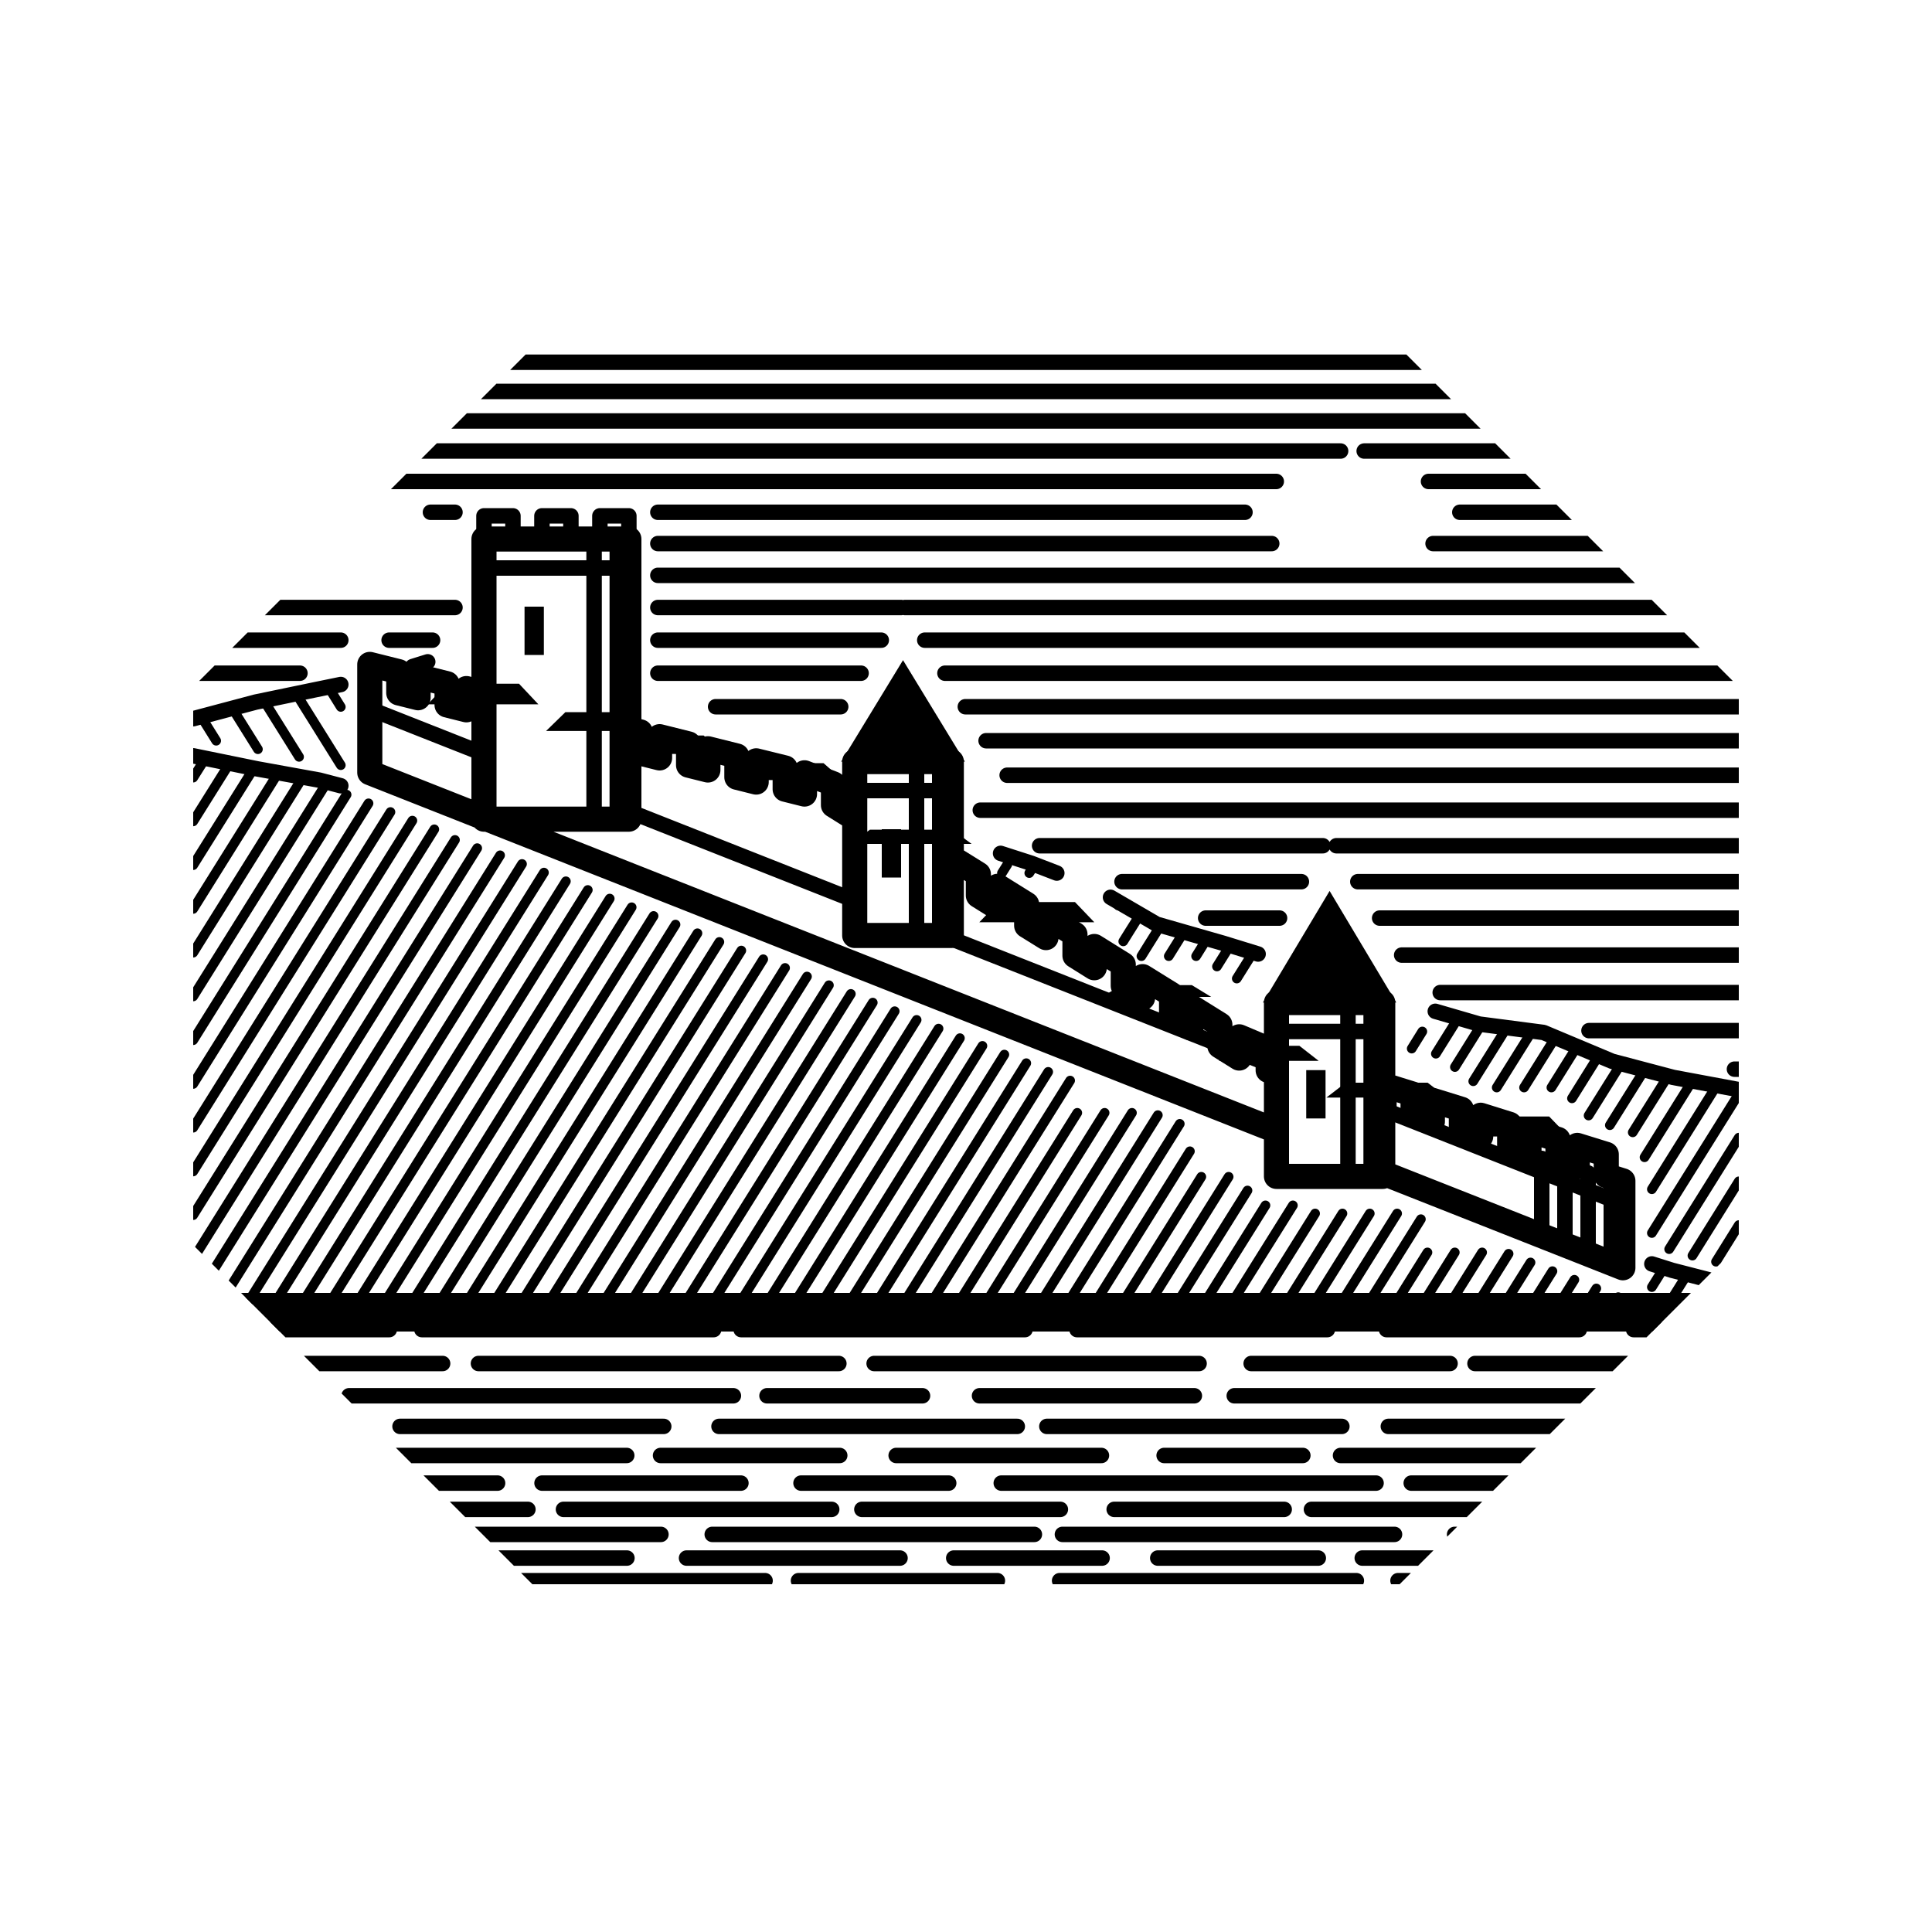
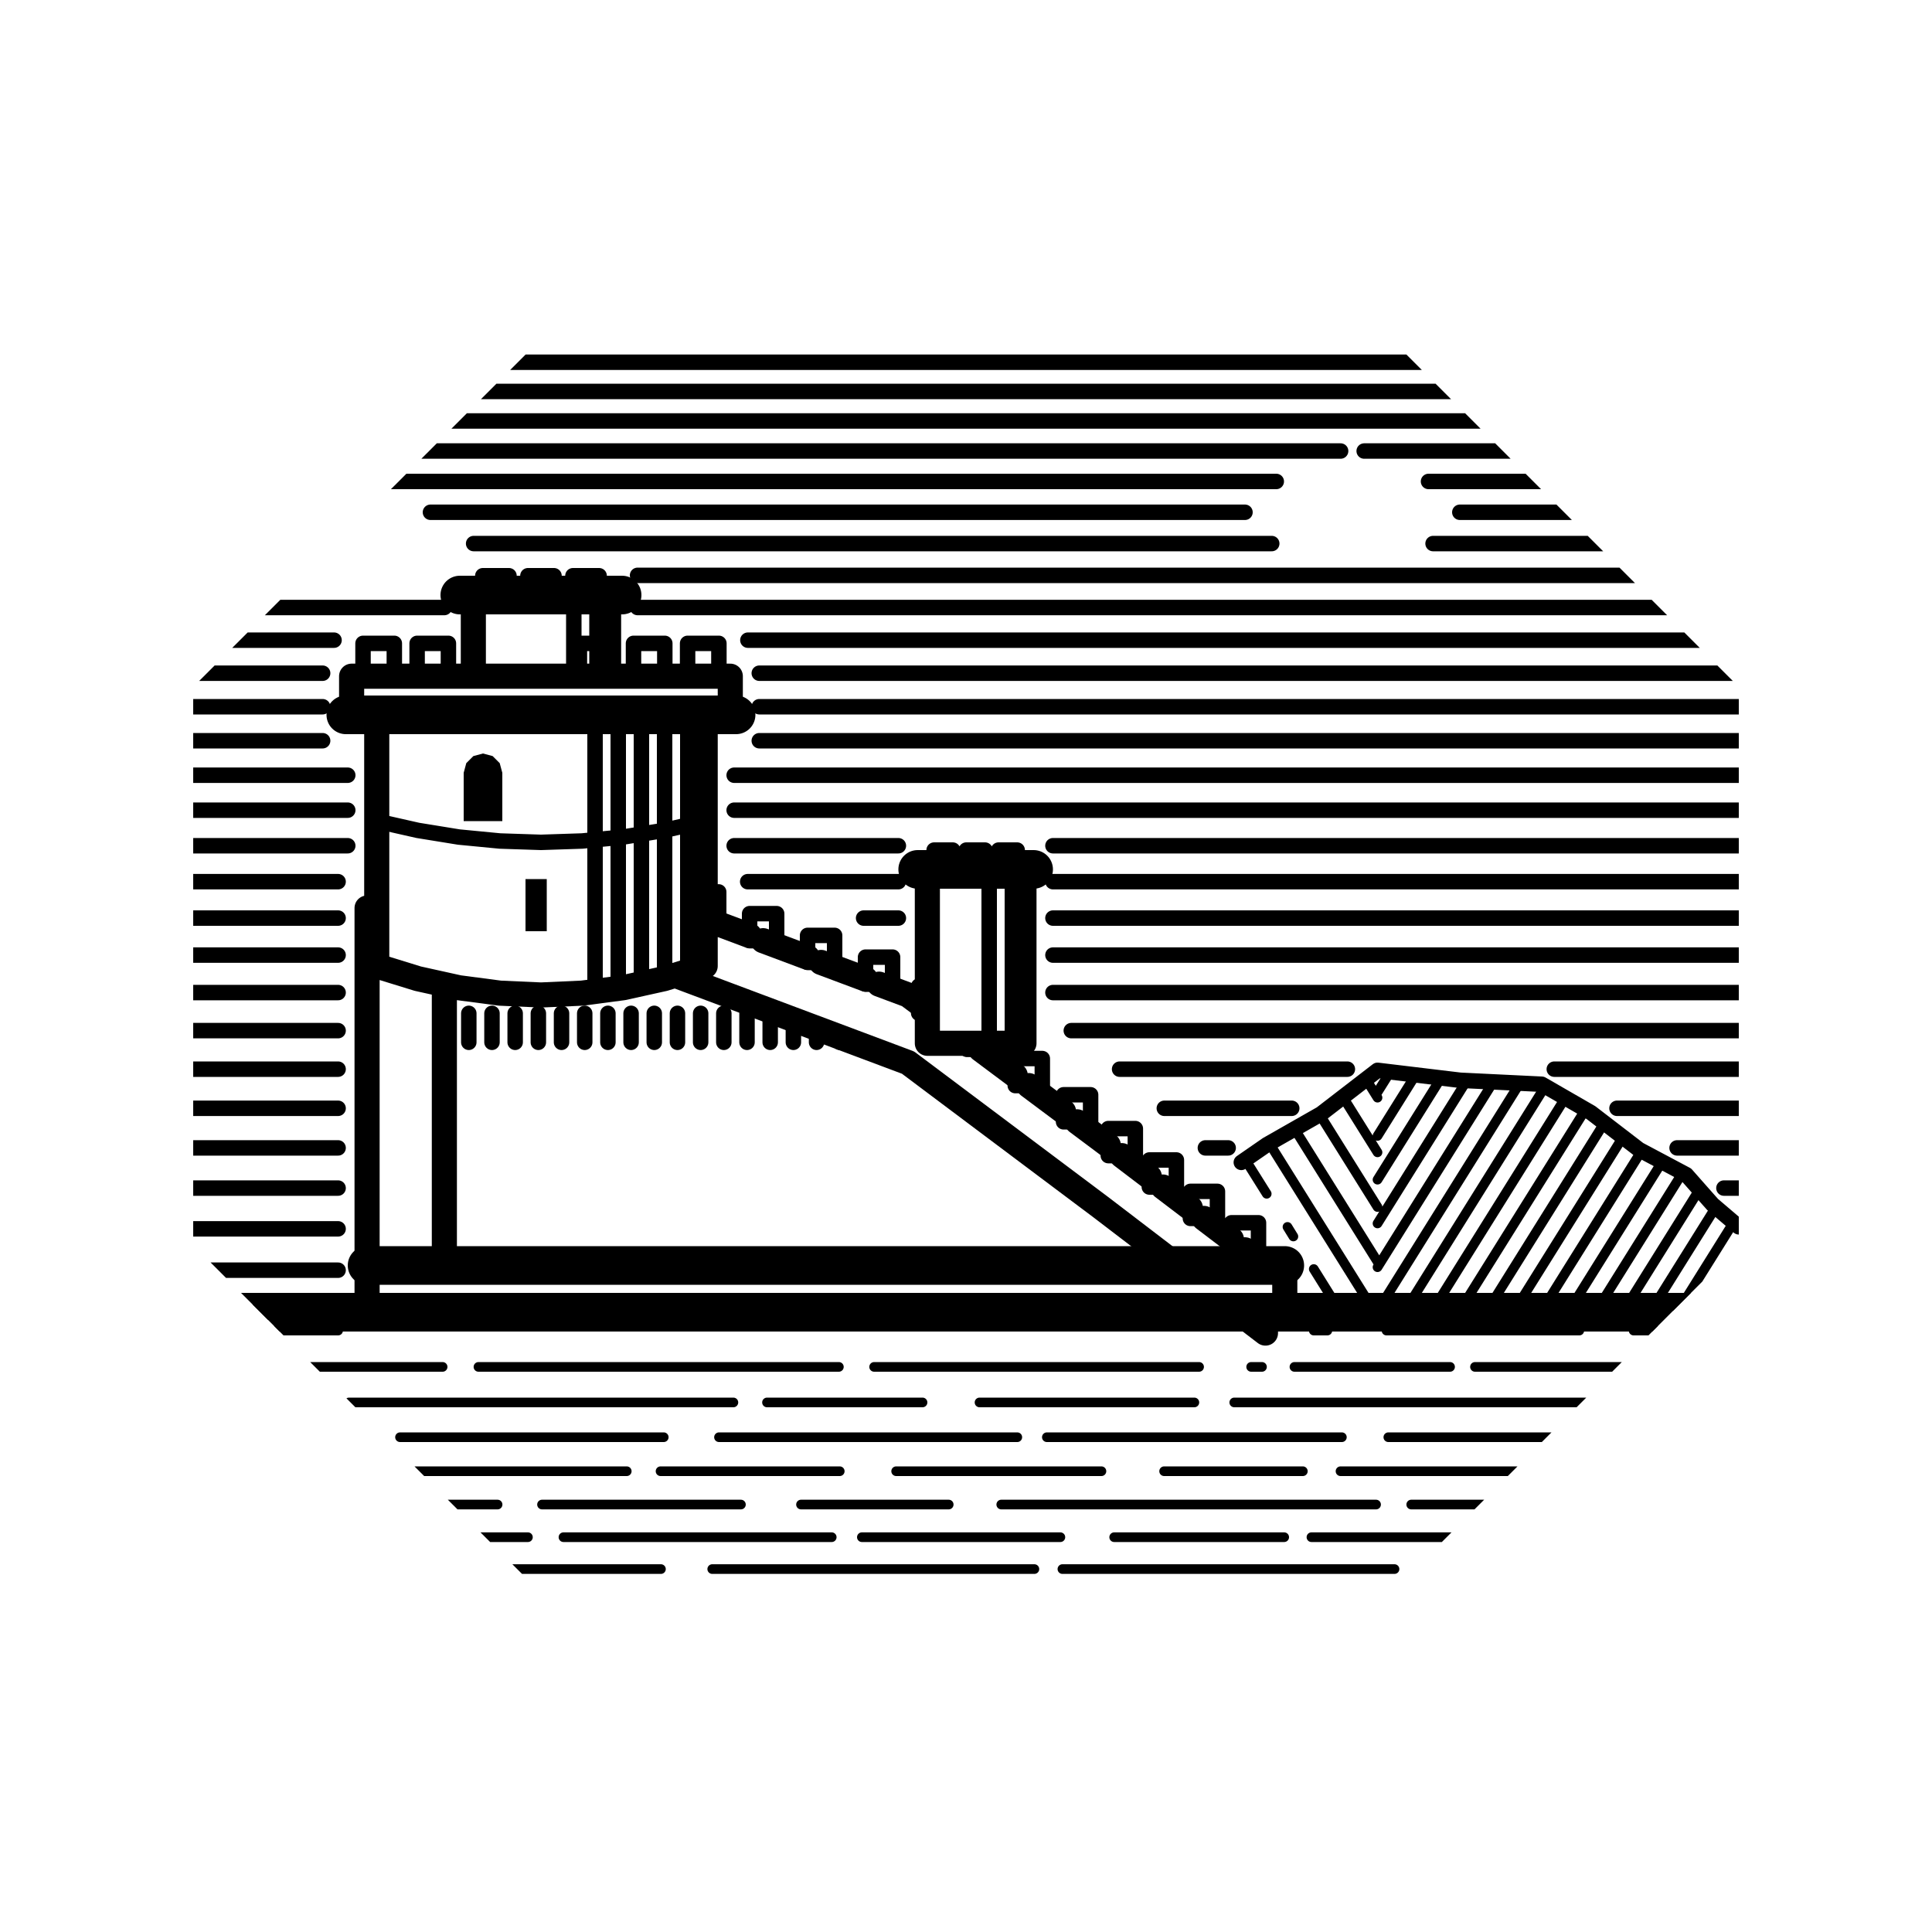
<svg xmlns="http://www.w3.org/2000/svg" viewBox="0 0 200 200">
  <defs>
    <clipPath id="w">
      <path d="M55.11 36L144.89 36L180 71.11L180 128.89L144.89 164L55.11 164L20 128.89L20 71.11Z" />
    </clipPath>
  </defs>
  <g clip-path="url(#w)" fill="none" stroke="#000" stroke-linecap="round" stroke-linejoin="round">
-     <path d="M44.28 72.91L46.28 70.78L53.73 70.78L55.73 72.91ZM56.53 75.67L58.53 73.72L63.63 73.72L65.63 75.67ZM66.43 78.05L68.43 76.14L72.85 76.14L74.85 78.05ZM75.65 80.75L77.65 79L85.25 79L87.25 80.75ZM88.05 87.36L90.05 85.89L98.58 85.89L100.58 87.36ZM101.38 95.47L103.38 93.38L111.28 93.38L113.28 95.47ZM114.08 103.2L116.08 101.98L123.38 101.98L125.38 103.2ZM126.18 109.82L128.18 108.26L134.51 108.26L136.51 109.82ZM137.31 113.62L139.31 112.08L147.79 112.08L149.79 113.62ZM150.59 117.65L152.59 115.58L160.37 115.58L162.37 117.65ZM54.3 62.8L56.3 62.8L56.3 67.8L54.3 67.8ZM87.08 78.84L93.48 68.34L99.88 78.84ZM91.28 85.84L93.28 85.84L93.28 90.84L91.28 90.84ZM130.74 103.78L137.64 92.23L144.54 103.78ZM135.22 110.78L137.22 110.78L137.22 115.78L135.22 115.78Z" fill="#000" stroke="none" />
-     <path d="M43.78 68.66L43.93 68.9M34 71.12L35.28 73.18M30.66 71.81L35.28 79.21M27.31 72.51L30.96 78.35M24.05 73.32L26.7 77.56M20.82 74.18L22.38 76.68M103.72 90.38L104.28 89.49M104.57 89.02L104.76 88.72M106.55 90.38L106.61 90.29L107.11 89.49M109.38 90.38L109.38 90.38M115.77 93.74L115.94 93.46M116.28 97.45L116.79 96.63L118.02 94.67M118.16 98.98L118.83 97.9L120.15 95.79M120.99 98.98L122.55 96.48M123.82 98.98L124.95 97.17M125.98 100.05L127.34 97.87M128.03 101.3L129.72 98.6M146.14 108.55L147.24 106.78M148.64 109.08L150.95 105.38M150.61 110.46L153.37 106.04M152.51 111.93L155.98 106.38M154.94 112.58L158.6 106.73M157.77 112.58L161.01 107.4M160.6 112.58L163.25 108.34M162.73 113.7L165.49 109.28M164.45 115.48L167.81 110.11M166.65 116.48L170.24 110.75M169.02 117.22L172.67 111.39M170.24 119.8L175.18 111.9M171 123.11L177.71 112.37M171 127.64L180 113.24M172.79 129.31L180 117.77M175.2 129.98L180 122.29M177.64 130.61L180 126.82M20 80.5L21.26 78.5M20 85.03L23.77 79.01M20 89.56L26.28 79.52M20 94.09L28.81 79.99M20 98.62L31.35 80.45M20 103.15L33.86 80.97M20 107.68L35.88 82.26M20 112.21L38.15 83.16M20 116.74L40.42 84.06M20 121.27L42.69 84.95M20 125.79L44.96 85.85M20 130.32L47.1 86.95M20 134.85L49.4 87.8M22.21 135.84L51.77 88.54M25.04 135.84L54.04 89.44M27.87 135.84L56.31 90.33M30.7 135.84L58.58 91.23M33.53 135.84L60.85 92.13M36.36 135.84L63.12 93.02M39.19 135.84L65.39 93.92M42.02 135.84L67.66 94.82M44.85 135.84L69.93 95.71M47.68 135.84L72.2 96.61M50.51 135.84L74.47 97.51M53.34 135.84L76.74 98.4M56.17 135.84L79.01 99.3M59 135.84L81.27 100.2M61.83 135.84L83.54 101.09M64.66 135.84L85.81 101.99M67.49 135.84L88.08 102.89M70.32 135.84L90.35 103.79M73.15 135.84L92.62 104.68M75.98 135.84L94.89 105.58M78.81 135.84L97.16 106.48M81.64 135.84L99.37 107.47M84.47 135.84L101.7 108.27M87.3 135.84L103.97 109.17M90.13 135.84L106.24 110.06M92.96 135.84L108.51 110.96M95.79 135.84L110.78 111.86M98.62 135.84L111.52 115.2M101.45 135.84L114.35 115.2M104.28 135.84L117.18 115.2M107.11 135.84L119.86 115.44M109.94 135.84L122.13 116.34M112.77 135.84L123.18 119.18M115.6 135.84L124.36 121.82M118.43 135.84L127.19 121.82M121.26 135.84L129.14 123.24M124.09 135.84L131 124.78M126.92 135.84L133.84 124.78M129.75 135.84L136.14 125.62M132.58 135.84L138.97 125.62M135.41 135.84L141.8 125.62M138.24 135.84L144.63 125.62M141.07 135.84L147.09 126.21M143.9 135.84L147.77 129.65M146.73 135.84L150.6 129.65M149.56 135.84L153.43 129.65M152.39 135.84L156.17 129.79M155.22 135.84L158.44 130.69M158.05 135.84L160.71 131.59M160.88 135.84L162.98 132.48M163.71 135.84L165.25 133.38M166.54 135.84L167.52 134.28M169.37 135.84L169.79 135.17M171 133.24L172.25 131.24M172.2 135.84L174.66 131.91M175.03 135.84L177.1 132.54M177.86 135.84L179.54 133.16" stroke-width="1" />
-     <path d="M20 37.5L180 37.5M20 40.52L180 40.52M20 43.58L180 43.58M20 46.69L138.78 46.69M141.22 46.69L180 46.69M20 49.84L132.12 49.84M147.88 49.84L180 49.84M20 53.03L27.44 53.03M44.56 53.03L47.1 53.03M68.1 53.03L128.88 53.03M151.12 53.03L180 53.03M20 56.27L22.97 56.27M68.1 56.27L131.65 56.27M148.35 56.27L180 56.27M20 59.56L23.97 59.56M68.1 59.56L180 59.56M20 62.89L47.1 62.89M68.1 62.89L93.29 62.89M93.67 62.89L180 62.89M20 66.27L35.28 66.27M40.28 66.27L40.58 66.27L44.78 66.27M68.1 66.27L91.23 66.27M95.73 66.27L180 66.27M20 69.69L31.05 69.69M68.1 69.69L89.14 69.69M97.82 69.69L180 69.69M74.08 73.16L87.03 73.16M99.93 73.16L180 73.16M102.08 76.68L180 76.68M104.26 80.25L180 80.25M101.48 83.87L180 83.87M107.62 87.55L136.94 87.55M138.34 87.55L180 87.55M116.15 91.27L134.72 91.27M140.56 91.27L180 91.27M124.81 95.04L132.46 95.04M142.82 95.04L180 95.04M145.1 98.87L180 98.87M149.09 102.75L180 102.75M164.49 106.69L180 106.69M179.55 110.68L180 110.68M20 74.4L26.47 72.68L32.69 71.39L35.28 70.86M42.71 69L44.28 68.51M103.58 88.34L106.78 89.37L109.4 90.38M114.96 92.89L119.73 95.67L126.64 97.65L130.24 98.76M148.58 104.69L153.12 106.01L159.78 106.88L166.88 109.86L173.2 111.53L180 112.8M20 78.24L26.61 79.59L33.06 80.76L35.28 81.34M171 130.84L173.09 131.5L180 133.28M20 137.64L40.3 137.64M43.67 137.64L73.88 137.64M76.72 137.64L106.11 137.64M111.49 137.64L137.41 137.64M143.53 137.64L163.49 137.64M169.11 137.64L180 137.64M20 141.15L45.82 141.15M49.53 141.15L86.84 141.15M90.49 141.15L124.13 141.15M129.52 141.15L150.11 141.15M152.69 141.15L180 141.15M20 144.49L31.75 144.49M36.13 144.49L75.92 144.49M79.4 144.49L95.5 144.49M101.4 144.49L123.64 144.49M127.77 144.49L167.4 144.49M170.99 144.49L180 144.49M20 147.66L35.4 147.66M41.41 147.66L68.71 147.66M74.43 147.66L105.31 147.66M108.37 147.66L138.91 147.66M143.72 147.66L165.91 147.66M171.53 147.66L180 147.66M20 150.67L24.24 150.67M28.14 150.67L64.88 150.67M68.38 150.67L86.93 150.67M92.77 150.67L114.02 150.67M120.51 150.67L134.87 150.67M138.77 150.67L172.49 150.67M176.25 150.67L180 150.67M20 153.53L51.51 153.53M56.11 153.53L76.7 153.53M82.92 153.53L98.21 153.53M103.65 153.53L142.45 153.53M146.09 153.53L173.95 153.53M20 156.25L33.13 156.25M37.8 156.25L54.65 156.25M58.33 156.25L86.1 156.25M89.22 156.25L109.77 156.25M115.34 156.25L132.94 156.25M135.76 156.25L158.25 156.25M163.98 156.25L180 156.25M20 158.84L39.6 158.84M45.93 158.84L68.42 158.84M73.73 158.84L107.08 158.84M109.98 158.84L144.36 158.84M150.58 158.84L180 158.84M20 161.29L37.24 161.29M39.95 161.29L64.9 161.29M71.07 161.29L93.17 161.29M98.73 161.29L114.09 161.29M119.85 161.29L136.47 161.29M141.02 161.29L176.52 161.29M20 163.63L43.97 163.63M47.49 163.63L79.2 163.63M82.66 163.63L103.25 163.63M109.69 163.63L140.41 163.63M144.72 163.63L178.02 163.63M166.8 122.17L166.8 130.57M164.4 121.42L164.4 129.82M162 120.67L162 129.07M159.6 119.92L159.6 128.32M38.28 73.38L50.1 78.05M65.1 83.98L88.48 93.22M97.64 96.84L132.14 110.47M143.14 114.82L168 124.64M63.9 57.1L63.9 84.5M61.5 57.1L61.5 84.5M50.1 58.8L65.1 58.8M50.1 53.4L53.1 53.4L53.1 55.8L50.1 55.8ZM56.1 53.4L59.1 53.4L59.1 55.8L56.1 55.8ZM62.1 53.4L65.1 53.4L65.1 55.8L62.1 55.8ZM97.28 80.14L97.28 96.54M94.88 80.14L94.88 96.54M88.48 81.84L98.48 81.84M141.94 105.08L141.94 121.48M139.54 105.08L139.54 121.48M132.14 106.78L143.14 106.78" stroke-width="1.6" />
-     <path d="M38.28 70.98L38.28 68.78L41.28 69.53L41.28 71.73L43.28 72.23L43.28 70.03L46.28 70.78L46.28 72.98L48.28 73.48L48.28 71.28L50.1 71.73M65.1 75.47L66.28 75.76L66.28 77.96L68.28 78.46L68.28 76.26L71.28 77.01L71.28 79.21L73.28 79.71L73.28 77.51L76.28 78.26L76.28 80.46L78.28 80.96L78.28 78.76L81.28 79.5L81.28 81.7L83.28 82.2L83.28 80L86.28 81.15L86.28 83.35L88.28 84.6L88.28 82.4L88.48 82.52M98.48 88.76L101.28 90.5L101.28 92.7L103.28 93.95L103.28 91.75L106.28 93.62L106.28 95.82L108.28 97.06L108.28 94.86L111.28 96.73L111.28 98.93L113.28 100.18L113.28 97.98L116.28 99.85L116.28 102.05L118.28 103.3L118.28 101.1L121.28 102.96L121.28 105.16L123.28 106.41L123.28 104.21L126.28 106.08L126.28 108.28L128.28 109.53L128.28 107.33L131.28 108.6L131.28 110.8L132.14 111.07M143.14 114.49L143.28 114.54L143.28 112.34L146.28 113.27L146.28 115.47L148.28 116.1L148.28 113.9L151.28 114.83L151.28 117.03L153.28 117.65L153.28 115.45L156.28 116.39L156.28 118.59L158.28 119.21L158.28 117.01L161.28 117.95L161.28 120.15L163.28 120.77L163.28 118.57L166.28 119.5L166.28 121.7L168 122.24L168 131.24L143.14 121.42M132.14 117.07L50.47 84.8M50.1 84.65L38.28 79.98L38.28 70.98M50.1 55.8L53.1 55.8L56.1 55.8L59.1 55.8L62.1 55.8L65.1 55.8L65.1 84.8L50.1 84.8L50.1 55.8M88.48 78.84L98.48 78.84L98.48 96.84L88.48 96.84ZM132.14 103.78L143.14 103.78L143.14 121.78L132.14 121.78Z" stroke-width="2.6" />
-     <path d="M20 135.84L180 135.84" stroke-width="4" />
+     <path d="M48 85L48 80L48.27 79L49 78.27L50 78L51 78.27L51.73 79L52 80L52 85ZM54.4 91L56.6 91L56.6 96.4L54.4 96.4Z" fill="#000" stroke="none" />
+     <path d="M141.41 111.72L142.6 113.63M139.02 113.56L142.6 119.29M136.62 115.38L142.6 124.95M134.01 116.86L142.6 130.61M131.4 118.35L142.33 135.84M128.91 120.04L131.13 123.58M133.28 127.01L133.89 128M136 131.37L138.79 135.84M142.6 113.06L143.92 110.96M142.6 117.59L146.55 111.27M142.6 122.12L149.18 111.59M142.6 126.65L151.84 111.86M142.6 131.18L154.59 111.99M142.6 135.71L157.33 112.13M145.35 135.84L159.96 112.45M148.18 135.84L162.04 113.65M151.01 135.84L164.13 114.85M153.84 135.84L166.08 116.24M156.67 135.84L168 117.71M159.5 135.84L169.93 119.14M162.33 135.84L172.06 120.27M165.16 135.84L174.18 121.4M167.99 135.84L175.92 123.14M170.82 135.84L177.62 124.96M173.65 135.84L179.46 126.54M176.48 135.84L180 130.2M179.31 135.84L180 134.73M20 137.74L35 137.74M136 137.74L137.41 137.74M143.53 137.74L163.49 137.74M169.11 137.74L180 137.74M20 141.5L45.82 141.5M49.53 141.5L86.84 141.5M90.49 141.5L124.13 141.5M129.52 141.5L130.64 141.5M134 141.5L150.11 141.5M152.69 141.5L180 141.5M20 145.18L31.75 145.18M36.13 145.18L75.92 145.18M79.4 145.18L95.5 145.18M101.4 145.18L123.64 145.18M127.77 145.18L167.4 145.18M170.99 145.18L180 145.18M20 148.78L35.4 148.78M41.41 148.78L68.71 148.78M74.43 148.78L105.31 148.78M108.37 148.78L138.91 148.78M143.72 148.78L165.91 148.78M171.53 148.78L180 148.78M20 152.3L24.24 152.3M28.14 152.3L64.88 152.3M68.38 152.3L86.93 152.3M92.77 152.3L114.02 152.3M120.51 152.3L134.87 152.3M138.77 152.3L172.49 152.3M176.25 152.3L180 152.3M20 155.75L51.51 155.75M56.11 155.75L76.7 155.75M82.92 155.75L98.21 155.75M103.65 155.75L142.45 155.75M146.09 155.75L173.95 155.75M20 159.13L33.13 159.13M37.8 159.13L54.65 159.13M58.33 159.13L86.1 159.13M89.22 159.13L109.77 159.13M115.34 159.13L132.94 159.13M135.76 159.13L158.25 159.13M163.98 159.13L180 159.13M20 162.43L39.6 162.43M45.93 162.43L68.42 162.43M73.73 162.43L107.08 162.43M109.98 162.43L144.36 162.43M150.58 162.43L180 162.43" stroke-width="1" />
+     <path d="M20 37.5L180 37.5M20 40.52L180 40.52M20 43.58L180 43.58M20 46.69L138.78 46.69M141.22 46.69L180 46.69M20 49.84L132.12 49.84M147.88 49.84L180 49.84M20 53.03L27.44 53.03M44.56 53.03L128.88 53.03M151.12 53.03L180 53.03M20 56.27L22.97 56.27M49.03 56.27L131.65 56.27M148.35 56.27L180 56.27M20 59.56L23.97 59.56M66 59.56L180 59.56M20 62.89L46 62.89M66 62.89L180 62.89M20 66.27L34.58 66.27M77.42 66.27L180 66.27M20 69.69L33.4 69.69M78.6 69.69L180 69.69M20 73.16L33.4 73.16M78.6 73.16L180 73.16M20 76.68L33.4 76.68M78.6 76.68L180 76.68M20 80.25L36 80.25M76 80.25L180 80.25M20 83.87L36 83.87M76 83.87L180 83.87M20 87.55L36 87.55M76 87.55L93 87.55M109 87.55L180 87.55M20 91.27L35 91.27M77.4 91.27L93 91.27M109 91.27L180 91.27M20 95.04L35 95.04M89.4 95.04L93 95.04M109 95.04L180 95.04M20 98.87L35 98.87M109 98.87L180 98.87M20 102.75L35 102.75M109 102.75L180 102.75M20 106.69L35 106.69M110.9 106.69L180 106.69M20 110.68L35 110.68M115.9 110.68L139.48 110.68M160.9 110.68L180 110.68M20 114.73L35 114.73M120.53 114.73L133.72 114.73M167.39 114.73L180 114.73M20 118.83L35 118.83M124.78 118.83L127.14 118.83M173.61 118.83L180 118.83M20 122.99L35 122.99M178.46 122.99L180 122.99M20 127.21L35 127.21M20 131.49L35 131.49M20 135.83L35 135.83M128.5 120.33L131.16 118.49L136.76 115.3L142.6 110.8L151.16 111.83L159.6 112.24L164.7 115.18L169.67 119L174.56 121.6L177.29 124.69L180 127M86.93 107.35L86.93 107.9M84.53 106.45L84.53 107.9M82.13 105.55L82.13 107.9M79.73 104.9L79.73 107.9M77.33 104.9L77.33 107.9M74.93 104.9L74.93 107.9M72.53 104.9L72.53 107.9M70.13 104.9L70.13 107.9M67.73 104.9L67.73 107.9M65.33 104.9L65.33 107.9M62.93 104.9L62.93 107.9M60.53 104.9L60.53 107.9M58.13 104.9L58.13 107.9M55.73 104.9L55.73 107.9M53.33 104.9L53.33 107.9M50.93 104.9L50.93 107.9M48.53 104.9L48.53 107.9M46.13 104.9L46.13 107.9M73 92.33L74.4 92.33L74.4 95.13L73 95.13M77.6 94.58L80.4 94.58L80.4 97.38L77.6 97.38ZM83.6 96.83L86.4 96.83L86.4 99.63L83.6 99.63ZM89.6 99.08L92.4 99.08L92.4 101.88L89.6 101.88ZM95.1 102.08L96 102.08M96 104.88L95.1 104.88L95.1 102.08M102.9 108L102.9 108.63L100.1 108.63L100.1 108M105.1 109.58L107.9 109.58L107.9 112.38L105.1 112.38ZM110.1 113.33L112.9 113.33L112.9 116.13L110.1 116.13ZM114.73 116.83L117.53 116.83L117.53 119.63L114.73 119.63ZM118.98 120.08L121.78 120.08L121.78 122.88L118.98 122.88ZM123.23 123.33L126.03 123.33L126.03 126.13L123.23 126.13ZM127.48 126.58L130.28 126.58L130.28 129.38L127.48 129.38ZM104.8 91.1L104.8 107.7M102.4 91.1L102.4 107.7M96.7 88L98.63 88L98.63 90L96.7 90ZM100.03 88L101.97 88L101.97 90L100.03 90ZM103.37 88L105.3 88L105.3 90L103.37 90ZM71.2 75.3L71.2 100M68.8 75.3L68.8 101.25M66.4 75.3L66.4 101.9M64 75.3L64 101.95M61.6 75.3L61.6 101.57M37.58 66.6L40.82 66.6L40.82 70L37.58 70ZM43.18 66.6L46.42 66.6L46.42 70L43.18 70ZM48.78 66.6L49 66.6M52.02 70L49 70L48.78 70L48.78 66.6M57.62 70L54.38 70M59.98 66.6L63.22 66.6L63.22 70L59.98 70ZM65.58 66.6L68.82 66.6L68.82 70L65.58 70ZM71.18 66.6L74.42 66.6L74.42 70L71.18 70ZM39 85L43.25 85.96L47.5 86.65L51.75 87.06L56 87.2L60.25 87.06L64.5 86.65L68.75 85.96L73 85M61.8 62.7L61.8 69.7M59.4 62.7L59.4 69.7M49.98 59.6L52.69 59.6L52.69 61.6L49.98 61.6ZM54.65 59.6L57.35 59.6L57.35 61.6L54.65 61.6ZM59.31 59.6L62.02 59.6L62.02 61.6L59.31 61.6Z" stroke-width="1.6" />
+     <path d="M73 95.13L77.6 96.85M79 97.38L83.6 99.1M85 99.63L89.6 101.35M91 101.88L94 103L95.1 103.82M101.5 108.63L105.1 111.32M106.5 112.38L110.1 115.07M111.5 116.13L114 118L114.73 118.55M116.13 119.63L118.98 121.8M120.38 122.88L123.23 125.05M124.63 126.13L127.48 128.3M128.88 129.38L131 131M131 136L131 138L128.38 136M121.85 131L114 125L94 110L70 101L70 100.93M38 94L39 94M46 101.92L46 131M38 131L38 94M38 131L133 131L133 136L38 136ZM96 90L96.7 90L98.63 90L100.03 90L101.97 90L103.37 90L105.3 90L106 90L106 108L96 108L96 90M39 74L73 74L73 100L68.75 101.31L64.5 102.25L60.25 102.81L56 103L51.75 102.81L47.5 102.25L43.25 101.31L39 100ZM36.4 74L75.6 74L75.6 70L74.42 70L71.18 70L68.82 70L65.58 70L63.22 70L63 70L59.98 70L57.62 70L54.38 70L52.02 70L49 70L48.78 70L46.42 70L43.18 70L40.82 70L37.58 70L36.4 70L36.4 74M49 61.6L49.98 61.6L52.69 61.6L54.65 61.6L57.35 61.6L59.31 61.6L62.02 61.6L63 61.6L63 70L49 70L49 61.6" stroke-width="2.6" />
+     <path d="M38 131L133 131M95 90L107 90M35.8 74L76.2 74M47.6 61.6L49.98 61.6L52.69 61.6L54.65 61.6L57.35 61.6L59.31 61.6L62.02 61.6L64.4 61.6M20 135.84L180 135.84" stroke-width="4" />
  </g>
</svg>
